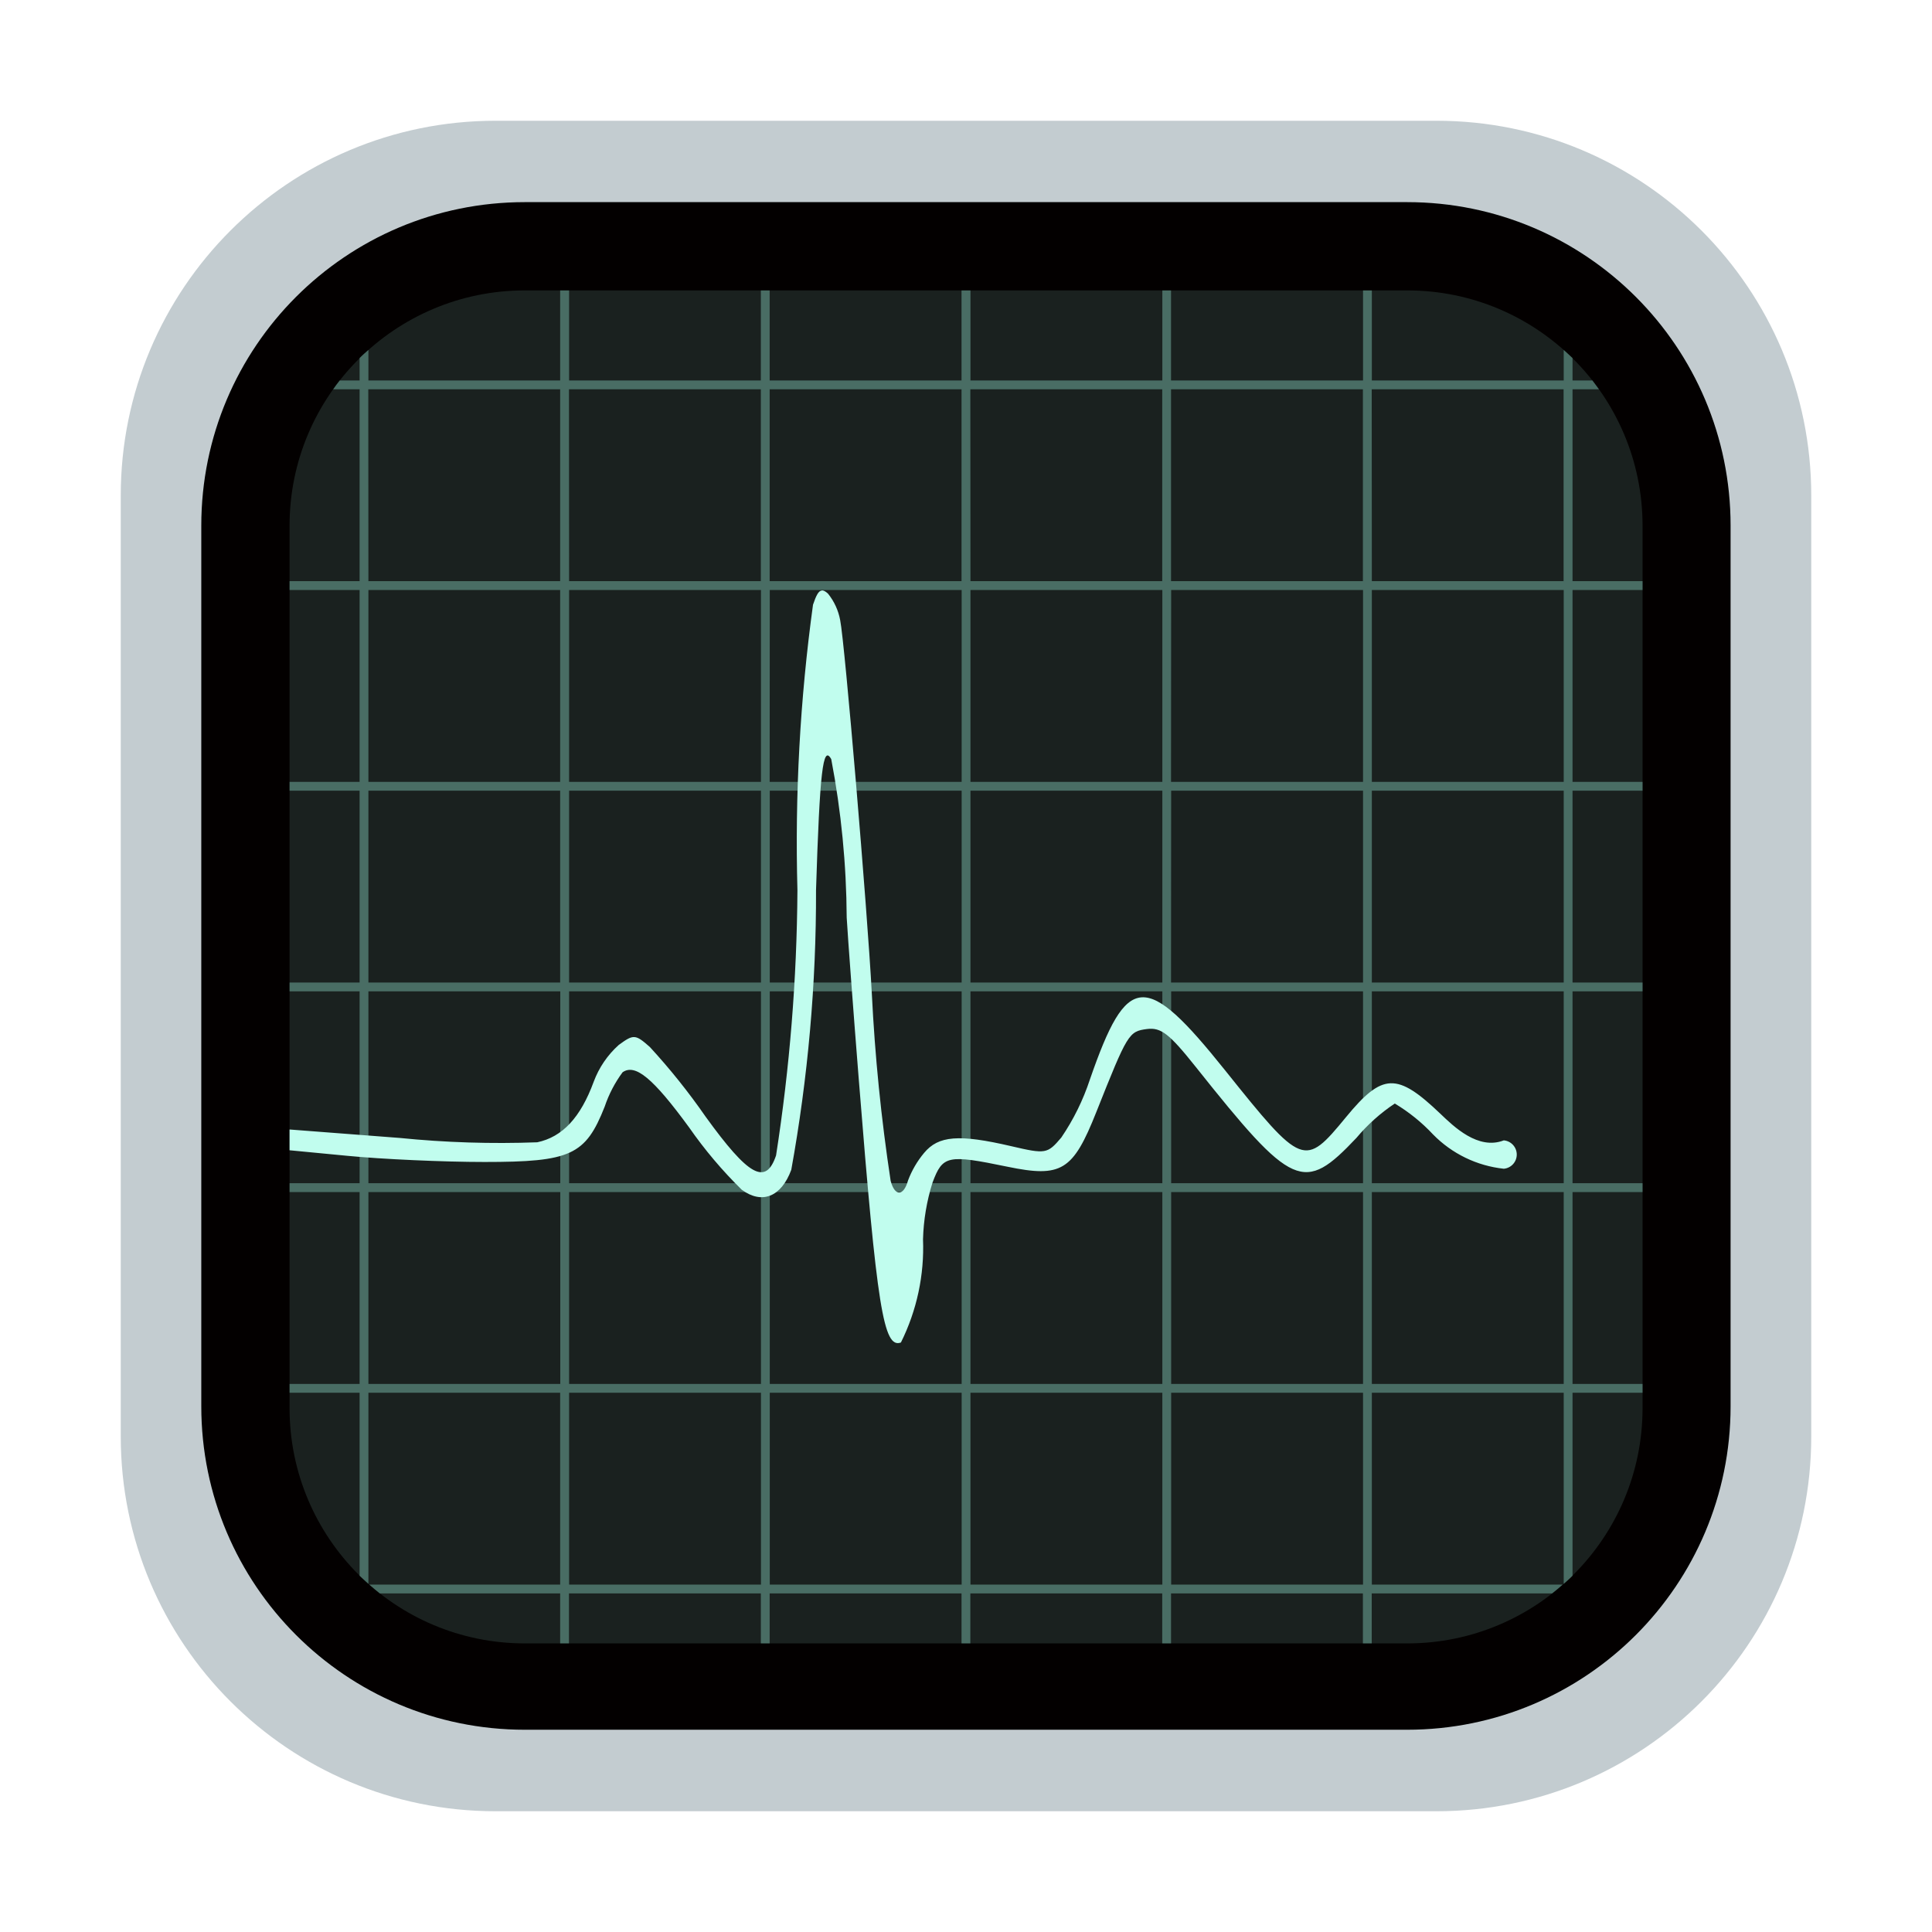
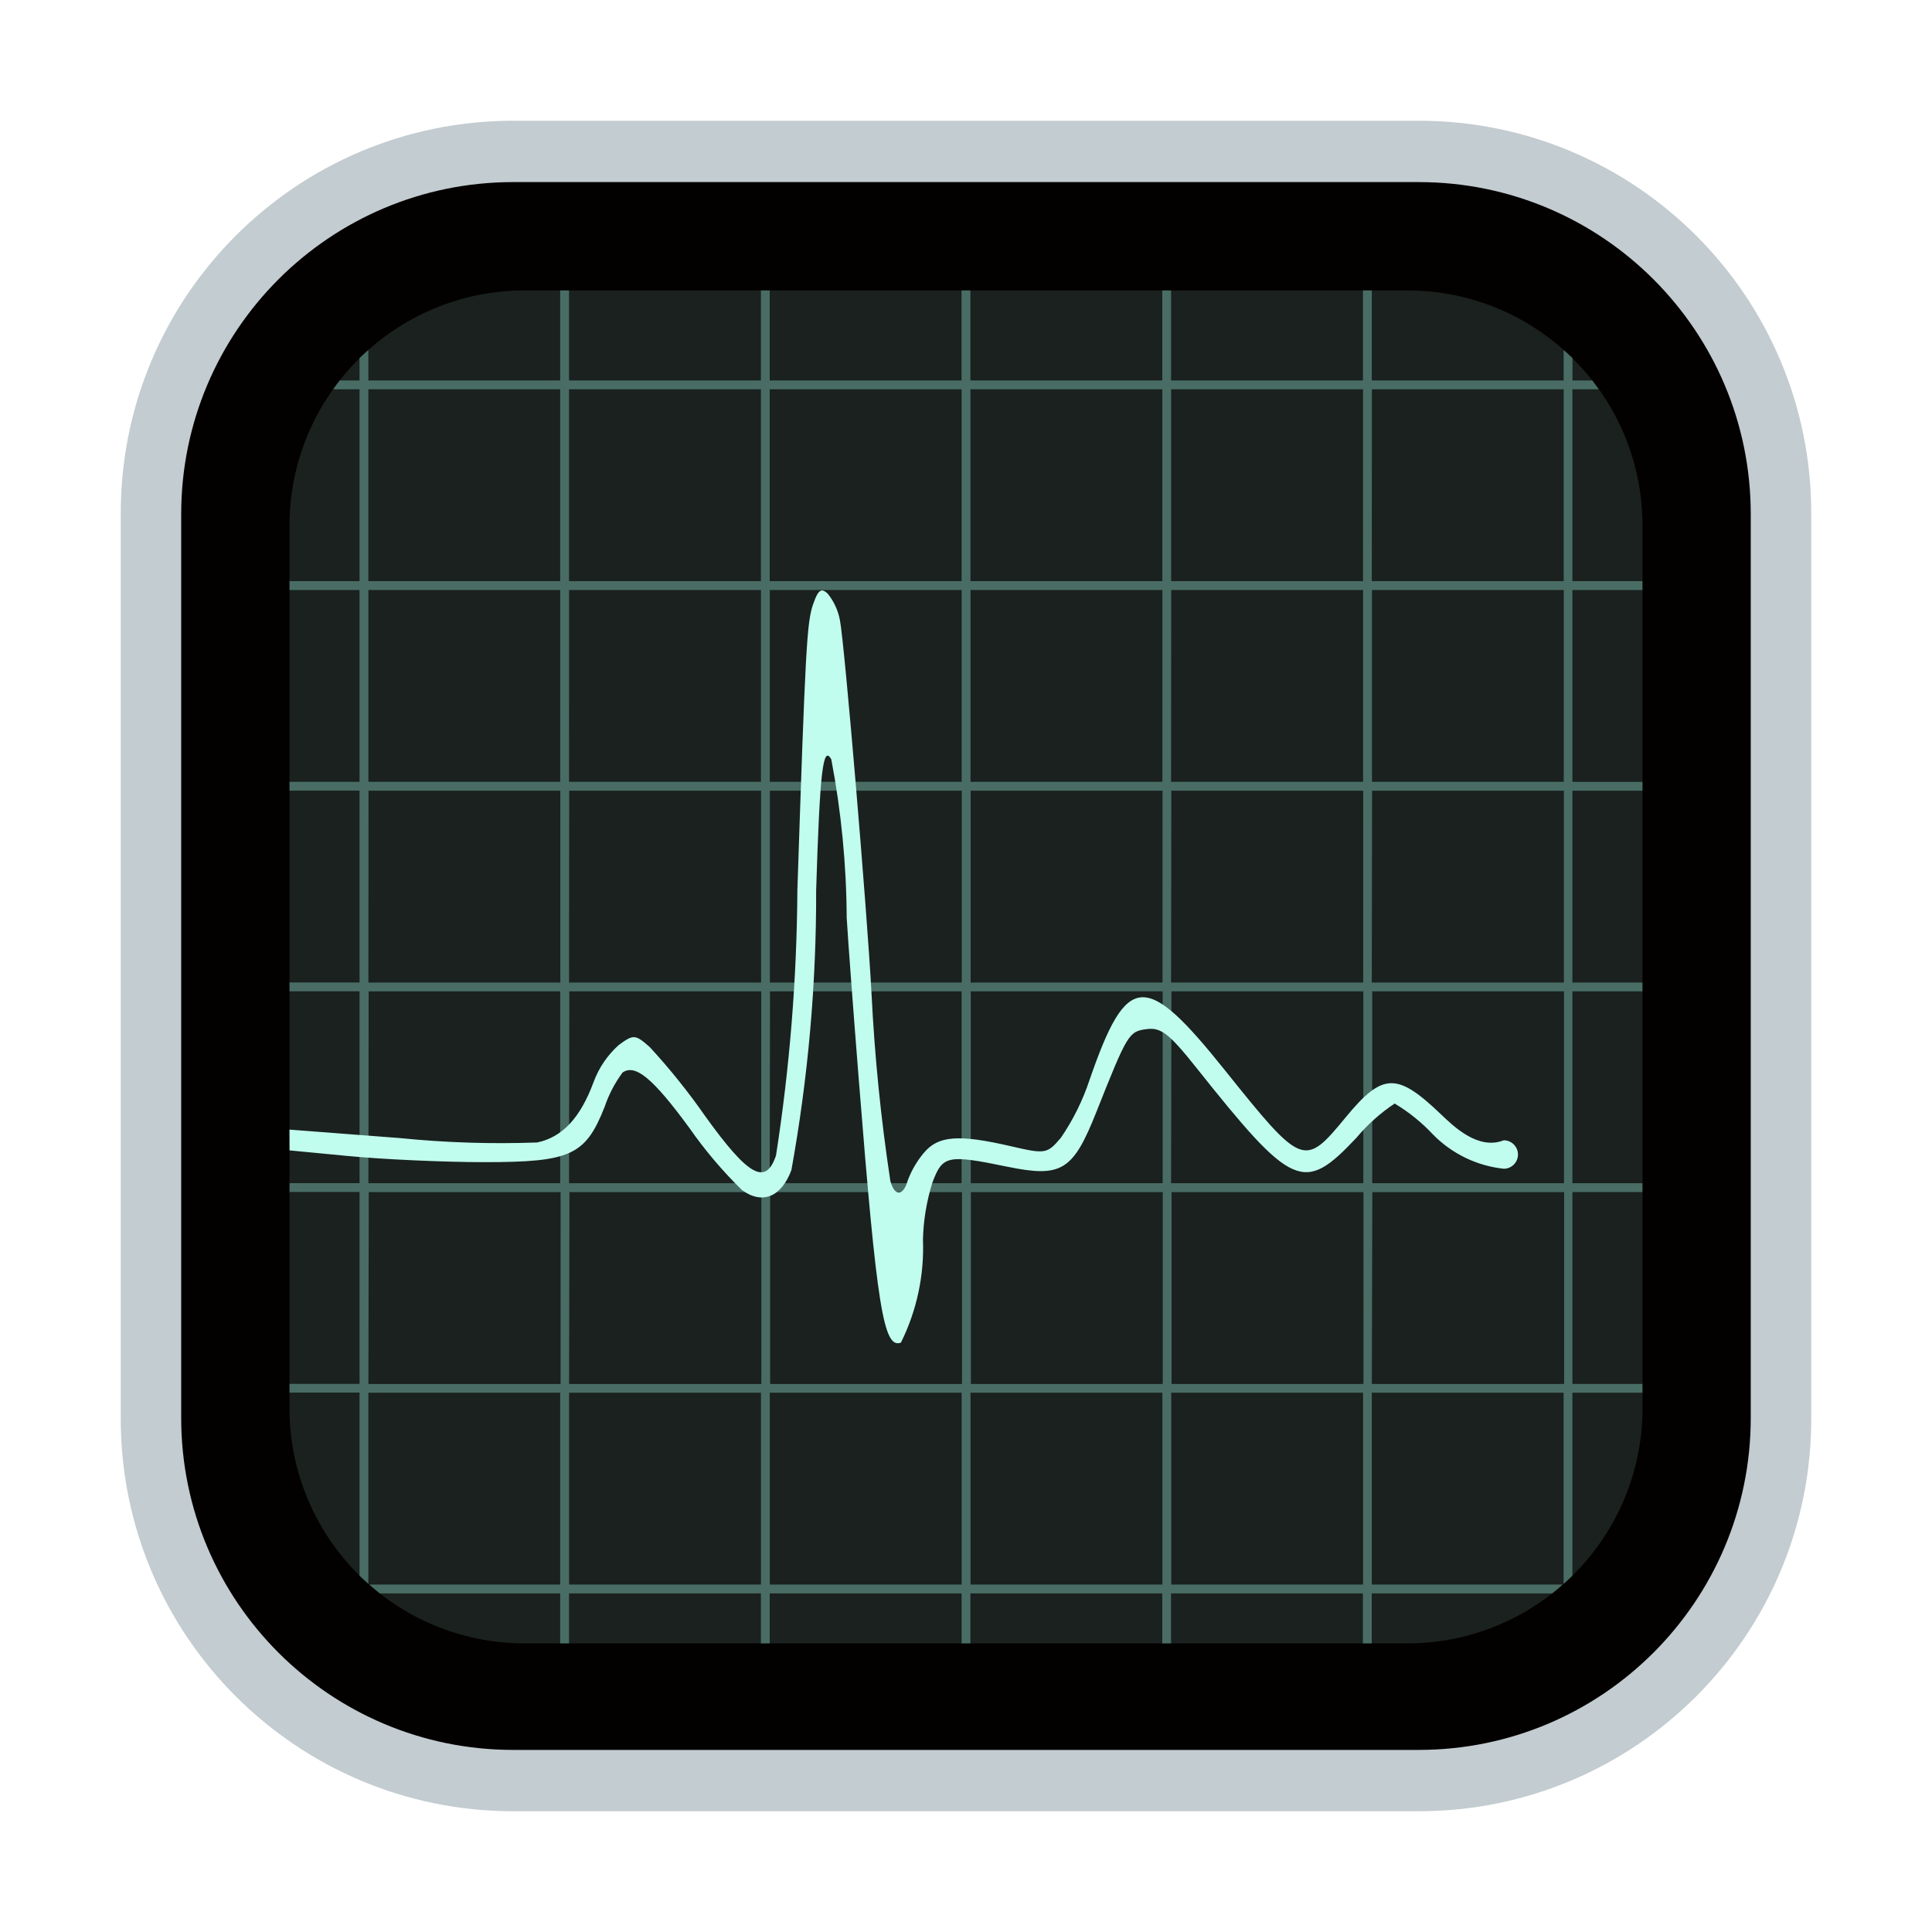
- <svg xmlns="http://www.w3.org/2000/svg" height="16px" width="16px" id="svg2781" viewBox="0 0 16 16">
+ <svg xmlns="http://www.w3.org/2000/svg" height="16px" width="16px" id="Camada_1" data-name="Camada 1" viewBox="0 0 32 32">
  <defs>
    <style>.cls-1{fill:#c3ccd0;}.cls-2{fill:#030000;}.cls-3{fill:#1a211f;}.cls-4{fill:#a1fbe6;isolation:isolate;opacity:0.35;}.cls-5{fill:#c1fdee;}</style>
  </defs>
+   <rect class="cls-1" x="2" y="2" width="28" height="28" rx="6.501" />
+   <rect class="cls-2" x="3.001" y="3.016" width="25.997" height="25.968" rx="5.5" />
  <g id="layer1">
-     <rect id="rect849" class="cls-1" x="1" y="1" width="14" height="14" rx="3.104" />
-     <rect id="rect2807-7" class="cls-2" x="1.667" y="1.674" width="12.665" height="12.651" rx="2.679" />
-     <rect id="rect2809-5" class="cls-3" x="2.398" y="2.405" width="11.205" height="11.205" rx="1.949" />
-     <path id="path2811-3" class="cls-4" d="M4.639,2.405v.746H3.051V2.898c-.025.022-.05.043-.073.067v.186H2.813c-.019.024-.037.048-.054.073h.219v1.589h-.58V4.886h.58V6.475h-.58v.073h.58v1.589h-.58V8.21h.58v1.589h-.58v.073h.58v1.589h-.58v.073h.58V13.05c.024.023.049.045.073.067V11.534H4.639v1.589H3.058c.029.025.058.05.087.073H4.639V13.61h.073v-.414h1.589V13.61h.073v-.414h1.589V13.61h.073v-.414h1.589V13.61h.073v-.414h1.589V13.61h.073v-.414h1.494c.03-.024.059-.048.087-.073H11.361v-1.589h1.589v1.583c.025-.022.05-.043.073-.067V11.534h.58v-.073h-.58V9.872h.58V9.799h-.58V8.21h.58V8.137h-.58V6.548h.58V6.475h-.58V4.886h.58V4.813h-.58V3.224h.219c-.018-.025-.036-.049-.054-.073h-.165V2.965c-.024-.023-.049-.045-.073-.067V3.151H11.361V2.405h-.073v.746H9.698V2.405H9.626v.746H8.037V2.405H7.963v.746H6.374V2.405H6.301v.746H4.713V2.405H4.639Zm-1.589.819H4.639v1.589H3.051Zm1.662,0h1.589v1.589H4.713Zm1.662,0h1.589v1.589H6.374Zm1.662,0h1.589v1.589H8.037Zm1.662,0h1.589v1.589H9.698Zm1.662,0h1.589v1.589H11.361ZM3.051,4.886H4.639V6.475H3.051Zm1.662,0h1.589V6.475H4.713Zm1.662,0h1.589V6.475H6.374Zm1.662,0h1.589V6.475H8.037Zm1.662,0h1.589V6.475H9.698Zm1.662,0h1.589V6.475H11.361Zm-8.31,1.662H4.639v1.589H3.051Zm1.662,0h1.589v1.589H4.713Zm1.662,0h1.589v1.589H6.375Zm1.662,0h1.589v1.589H8.037Zm1.662,0h1.589v1.589H9.698Zm1.662,0h1.589v1.589H11.361ZM3.051,8.21H4.64v1.589H3.051Zm1.662,0h1.589v1.589H4.713Zm1.662,0h1.589v1.589H6.375Zm1.662,0h1.589v1.589H8.037Zm1.662,0h1.589v1.589H9.699Zm1.662,0h1.589v1.589H11.361ZM3.051,9.872H4.64v1.589H3.051Zm1.662,0h1.589v1.589H4.713Zm1.662,0h1.589v1.589H6.375Zm1.662,0h1.589v1.589H8.037Zm1.662,0h1.589v1.589H9.699Zm1.662,0h1.589v1.589H11.361ZM4.713,11.534h1.589v1.589H4.713Zm1.662,0h1.589v1.589H6.375Zm1.662,0h1.589v1.589H8.037Zm1.662,0h1.589v1.589H9.699Z" />
-     <path id="path2815-6" class="cls-5" d="M6.803,4.891c-.025.004-.044.04-.07.117a14.472,14.472,0,0,0-.129,2.365,14.862,14.862,0,0,1-.177,2.196c-.085.251-.227.172-.584-.322a5.366,5.366,0,0,0-.461-.576c-.121-.107-.135-.107-.258-.017a.769.769,0,0,0-.207.304c-.109.297-.259.458-.468.502a8.299,8.299,0,0,1-1.138-.036l-.913-.07c0,.057,0,.115,0,.172l.479.046c.287.028.798.051,1.135.051.715,0,.837-.056.996-.459a1.03,1.03,0,0,1,.148-.284c.105-.073.252.048.551.457a3.613,3.613,0,0,0,.436.516c.168.123.327.059.41-.165a12.814,12.814,0,0,0,.205-2.317c.031-.98.057-1.208.126-1.084a7.208,7.208,0,0,1,.128,1.312c.01.172.055.775.1,1.34.151,1.894.205,2.232.349,2.179a1.762,1.762,0,0,0,.183-.855,1.72,1.72,0,0,1,.079-.47c.084-.225.125-.233.619-.131.449.093.544.034.737-.452.259-.652.269-.668.419-.688.117-.015.186.039.405.314.803,1.009.894,1.049,1.33.588a1.497,1.497,0,0,1,.318-.285,1.461,1.461,0,0,1,.317.256.963.963,0,0,0,.586.284.118.118,0,0,0,0-.235c-.213.083-.415-.115-.524-.219-.361-.345-.481-.341-.784.028-.343.417-.36.411-1.001-.39-.659-.823-.811-.812-1.119.077a1.921,1.921,0,0,1-.237.481c-.115.135-.128.138-.415.071-.434-.101-.602-.087-.721.056a.788.788,0,0,0-.133.228c-.037.132-.109.134-.144.004a15.35,15.35,0,0,1-.156-1.553c-.037-.695-.224-2.907-.262-3.091a.493.493,0,0,0-.101-.22c-.021-.019-.037-.028-.052-.026Z" />
+     <rect id="rect2809-5" class="cls-3" x="4.795" y="4.81" width="22.41" height="22.41" rx="3.897" />
+     <path id="path2811-3" class="cls-4" d="M9.278,4.81V6.302H6.101V5.797c-.049.044-.1.087-.146.133v.372H5.626q-.056.071-.108.146H5.955v3.178h-1.16v.146h1.16v3.177h-1.16v.146h1.16v3.178h-1.16v.146h1.16v3.178h-1.16v.146h1.16v3.178h-1.16v.145h1.16V26.1c.047.046.097.089.146.133V23.067h3.177v3.178H6.116c.057.05.115.1.175.147H9.278V27.22H9.425v-.828h3.178V27.22h.146v-.828h3.178V27.22h.146v-.828h3.178V27.22h.145v-.828h3.178V27.22h.146v-.828h2.988c.06-.047.118-.096.175-.147H22.721V23.067h3.177v3.166c.049-.044.1-.087.146-.133V23.067h1.16v-.145h-1.16v-3.178h1.16v-.146h-1.16v-3.178h1.16v-.146h-1.16v-3.178h1.16v-.146h-1.16V9.772h1.16V9.626h-1.16V6.448h.438c-.035-.049-.071-.098-.108-.146h-.329V5.93c-.047-.046-.097-.089-.146-.133V6.302H22.721V4.81h-.146V6.302h-3.178V4.81H19.251V6.302H16.073V4.81h-.147V6.302H12.749V4.81H12.603V6.302H9.425V4.81ZM6.101,6.448h3.177V9.626H6.101Zm3.324,0H12.603V9.626H9.425Zm3.324,0h3.178V9.626h-3.178Zm3.325,0h3.178V9.626h-3.178Zm3.324,0h3.178V9.626h-3.178Zm3.325,0h3.177V9.626H22.721ZM6.102,9.772H9.279v3.177H6.102Zm3.324,0h3.178v3.177H9.425Zm3.324,0h3.178v3.177h-3.178Zm3.325,0h3.178v3.177h-3.178Zm3.324,0h3.178v3.177H19.397Zm3.325,0h3.177v3.177h-3.177Zm-16.62,3.324h3.177v3.178H6.102Zm3.324,0h3.178v3.178H9.425Zm3.324,0h3.178v3.178h-3.178Zm3.325,0h3.178v3.178h-3.178Zm3.324,0h3.178v3.178H19.397Zm3.325,0h3.177v3.178H22.721Zm-16.62,3.324H9.279v3.178H6.102Zm3.324,0h3.178v3.178H9.425Zm3.324,0H15.927v3.178H12.749Zm3.325,0h3.178v3.178h-3.178Zm3.324,0h3.178v3.178H19.397Zm3.325,0h3.177v3.178h-3.177Zm-16.62,3.325h3.177v3.178H6.102Zm3.324,0h3.178v3.178H9.426Zm3.324,0h3.178v3.178h-3.178Zm3.325,0h3.178v3.178h-3.178Zm3.324,0h3.178v3.178h-3.178Zm3.325,0h3.177v3.178H22.722ZM9.426,23.067h3.178v3.178H9.426Zm3.324,0h3.178v3.178h-3.178Zm3.325,0h3.178v3.178h-3.178Zm3.324,0h3.178v3.178h-3.178Z" />
+     <path id="path2815-6" class="cls-5" d="M13.606,9.782c-.049.008-.088.08-.141.234-.101.298-.125.727-.258,4.73a29.701,29.701,0,0,1-.354,4.393c-.17.501-.455.345-1.167-.644a10.75,10.75,0,0,0-.923-1.151c-.242-.214-.27-.215-.516-.034a1.538,1.538,0,0,0-.414.609c-.219.595-.518.916-.935,1.004A16.614,16.614,0,0,1,6.622,18.85l-1.827-.14c0,.114.001.229.001.344l.957.092c.574.056,1.596.103,2.27.103,1.43,0,1.675-.113,1.992-.917a2.053,2.053,0,0,1,.297-.568c.211-.146.503.096,1.103.914a7.234,7.234,0,0,0,.873,1.032c.336.246.653.119.82-.33a25.634,25.634,0,0,0,.41-4.635c.061-1.96.113-2.417.251-2.167a14.419,14.419,0,0,1,.255,2.623c.02.345.11,1.551.2,2.679.301,3.789.41,4.465.698,4.358a3.528,3.528,0,0,0,.365-1.711,3.445,3.445,0,0,1,.157-.941c.168-.449.249-.466,1.239-.262.899.185,1.089.069,1.475-.903.518-1.305.538-1.337.837-1.376.233-.03.372.077.81.627,1.606,2.019,1.788,2.099,2.659,1.176a2.998,2.998,0,0,1,.636-.57,2.92,2.92,0,0,1,.635.513,1.927,1.927,0,0,0,1.172.567.235.235,0,0,0,0-.471c-.426.167-.83-.23-1.048-.438-.722-.69-.961-.682-1.569.056-.687.835-.719.823-2.002-.779-1.317-1.646-1.623-1.625-2.239.153a3.847,3.847,0,0,1-.475.963c-.23.271-.257.276-.831.143-.869-.201-1.204-.175-1.442.111a1.573,1.573,0,0,0-.266.456c-.075.264-.218.268-.288.009a30.675,30.675,0,0,1-.312-3.107c-.074-1.389-.449-5.814-.523-6.181a.988.988,0,0,0-.203-.441c-.042-.039-.075-.057-.105-.052Z" />
  </g>
</svg>
